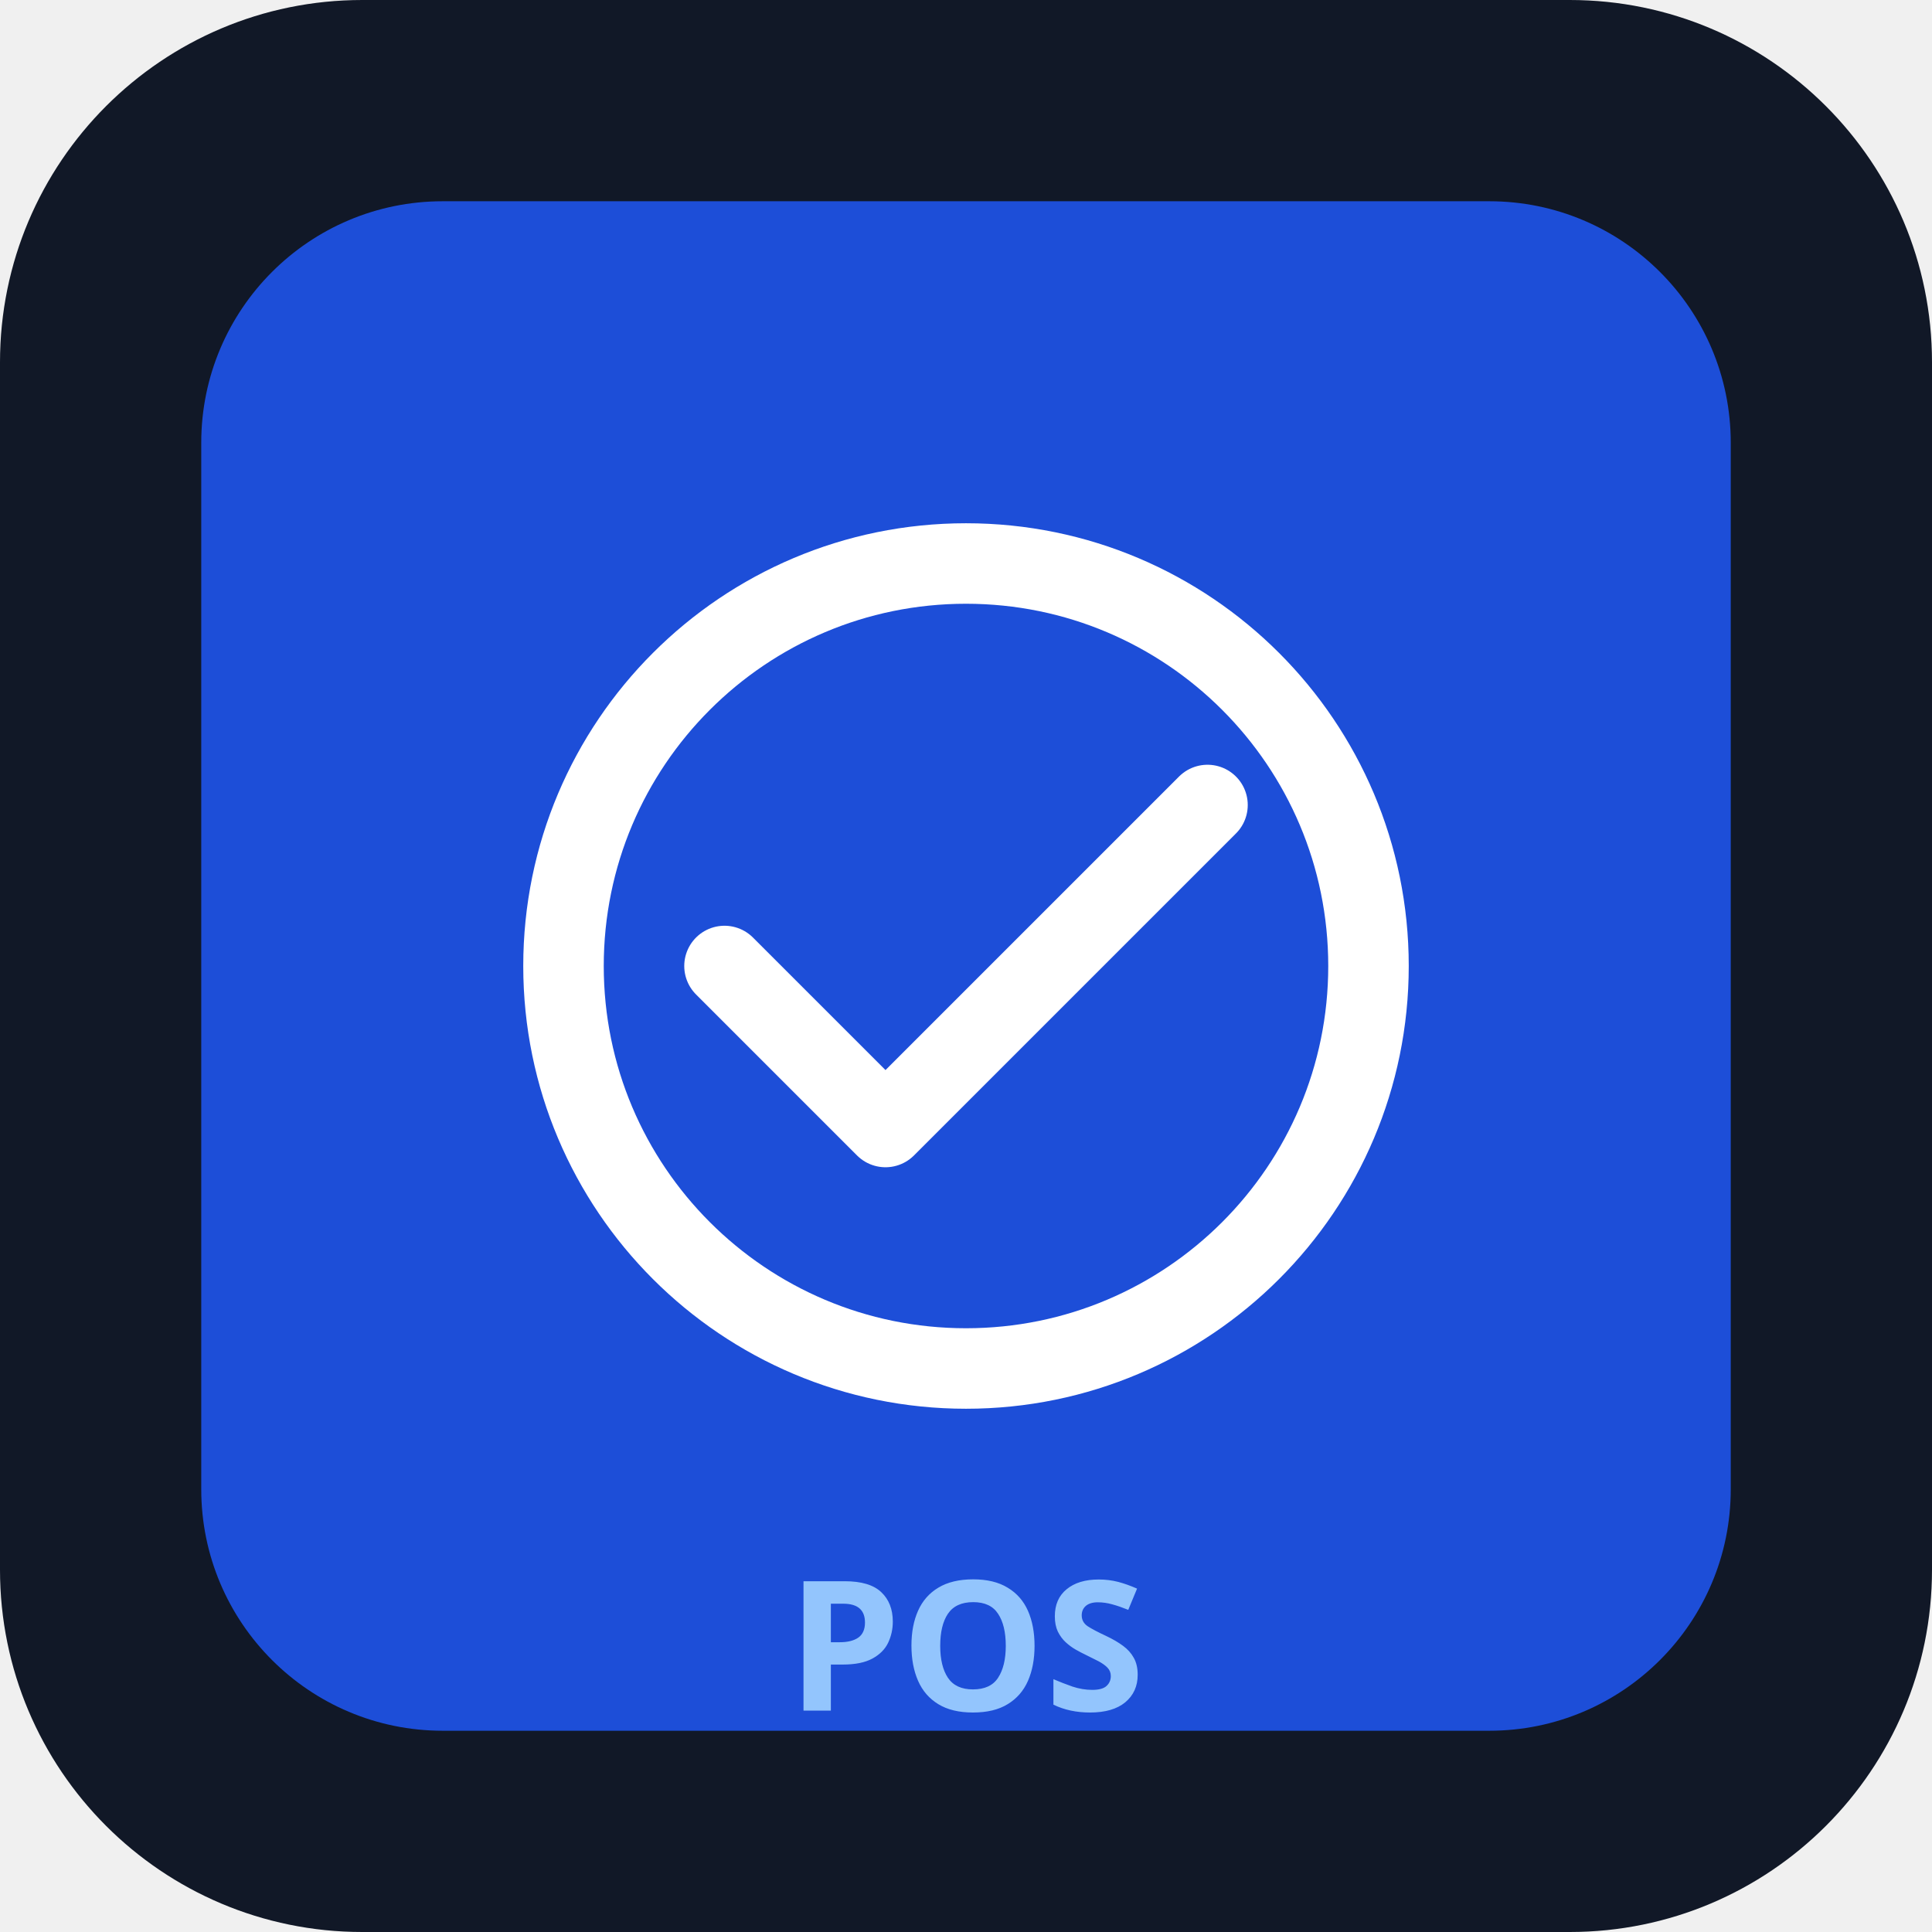
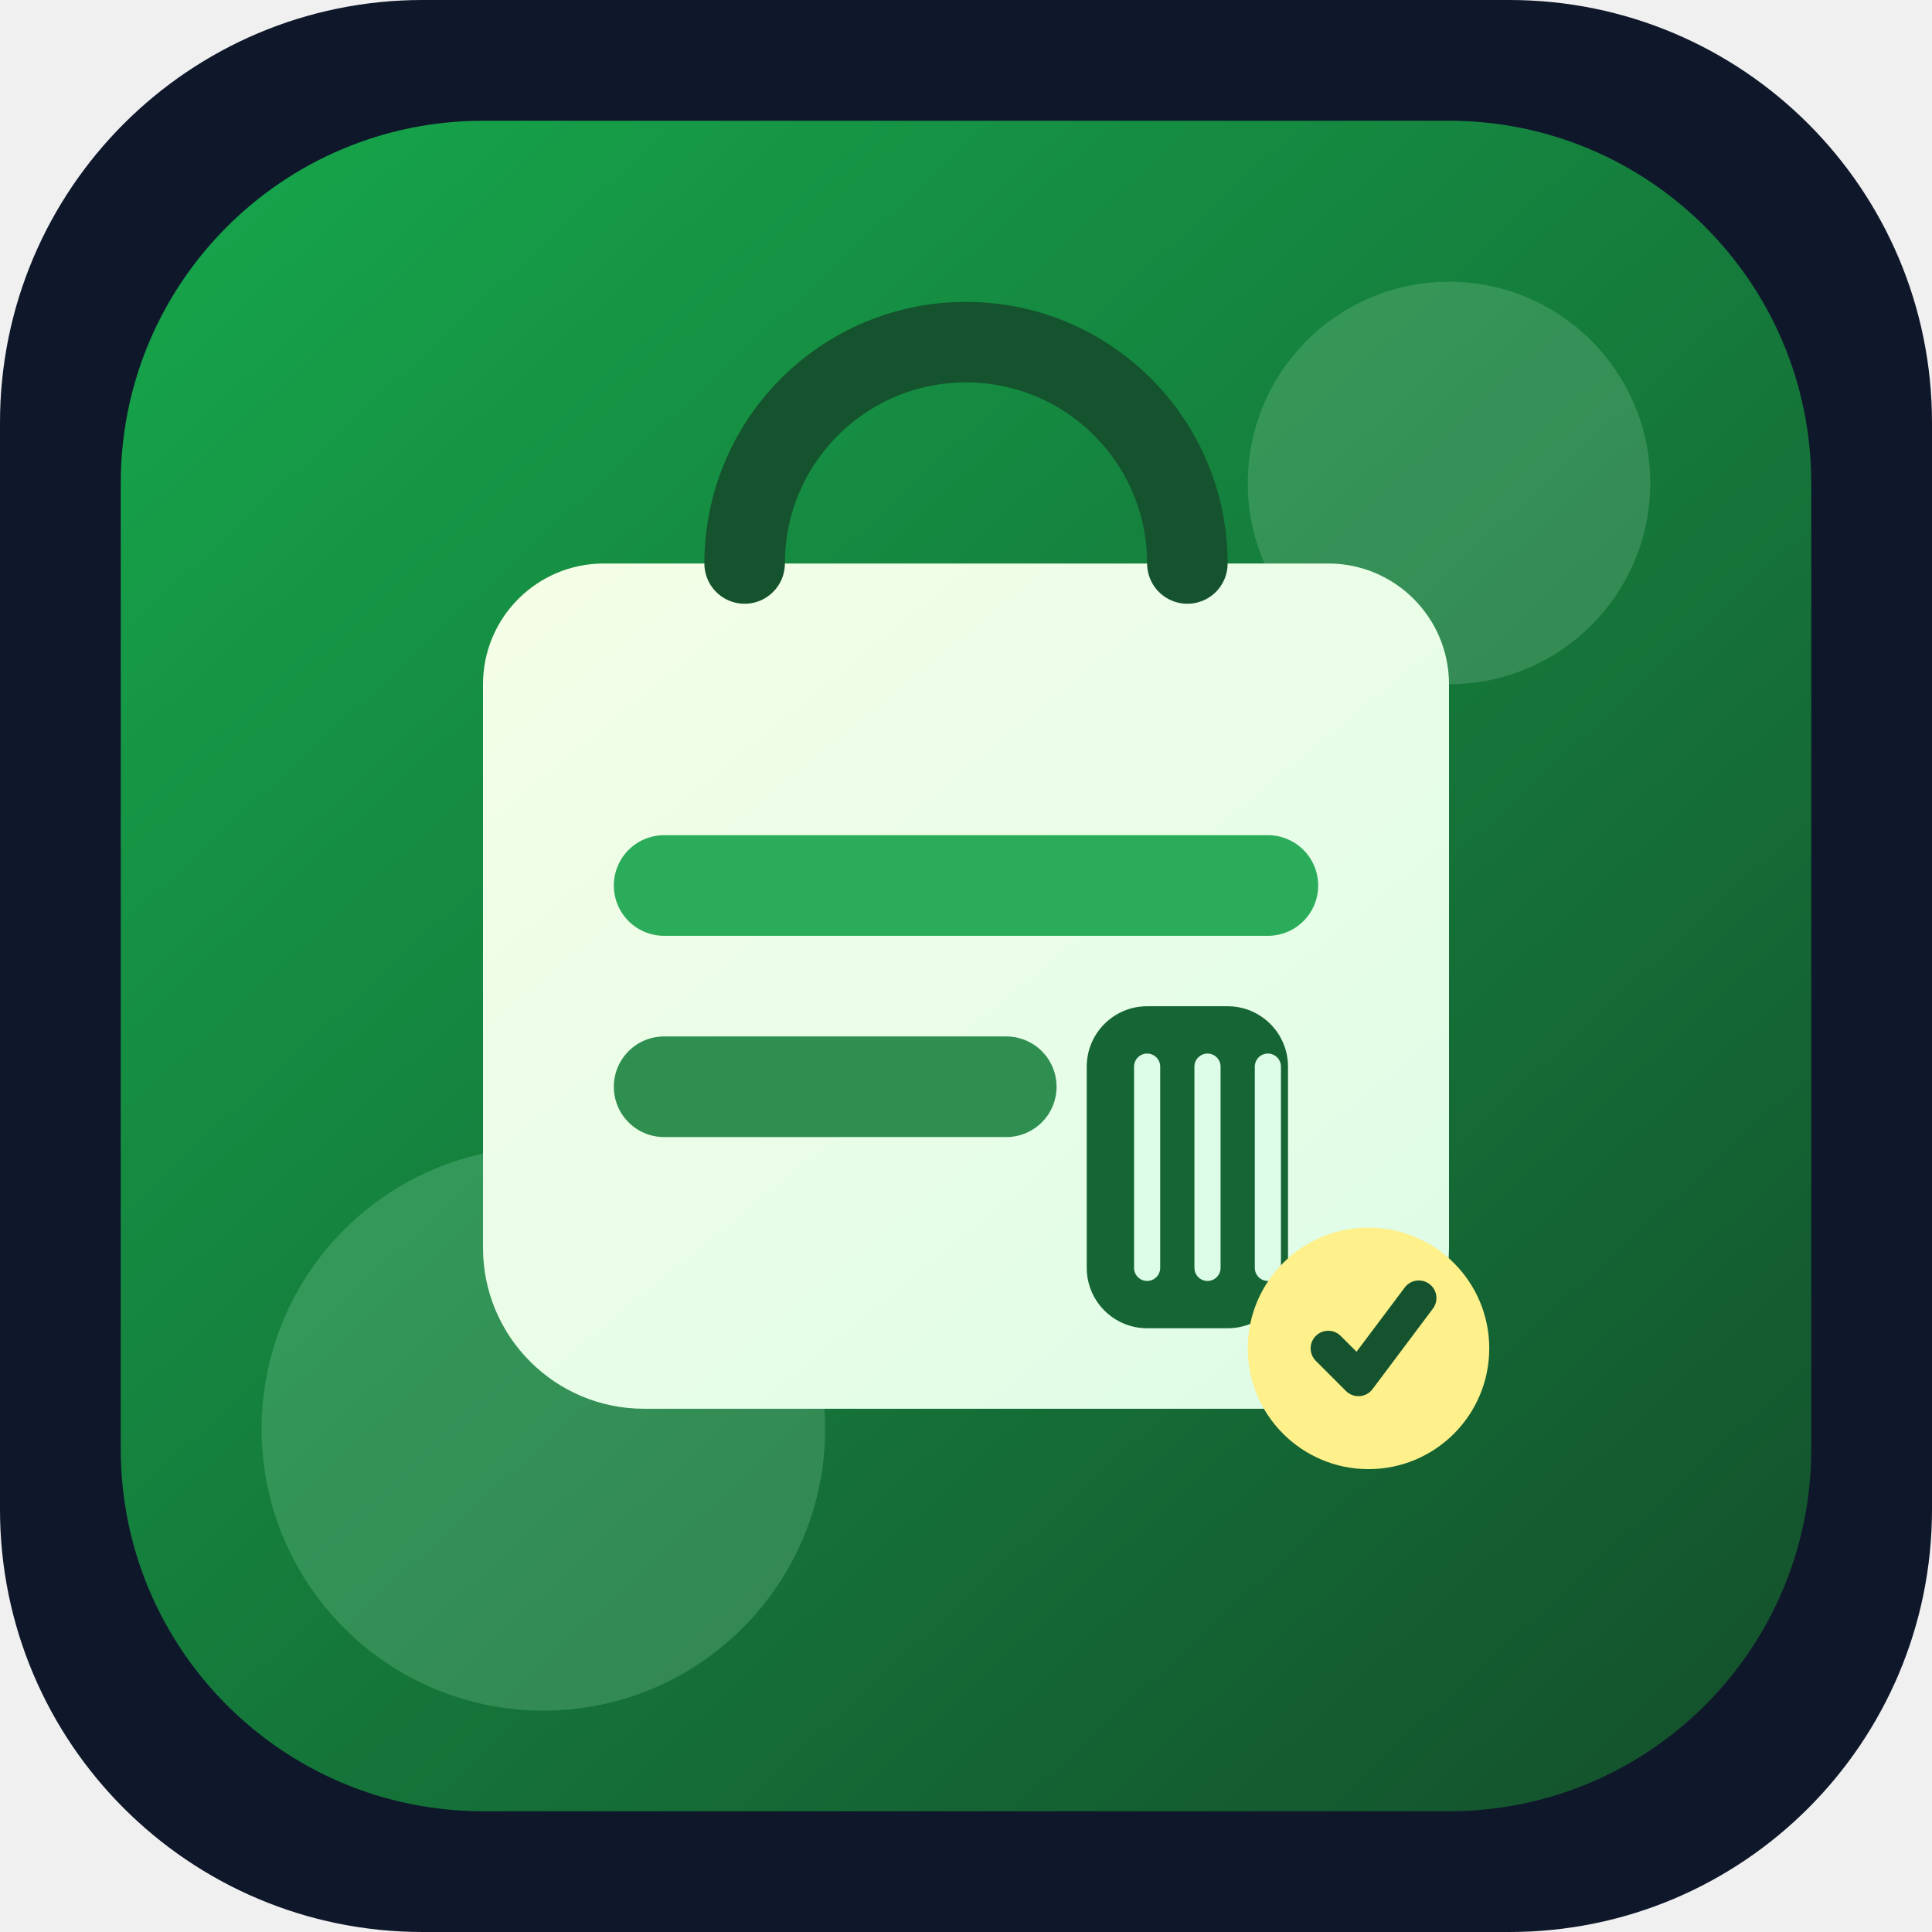
- <svg xmlns="http://www.w3.org/2000/svg" viewBox="0 0 192 192" width="192" height="192">
-   <rect width="192" height="192" rx="36" fill="#111827" />
-   <rect x="20" y="20" width="152" height="152" rx="24" fill="#1d4ed8" />
-   <circle cx="96" cy="96" r="40" fill="none" stroke="white" stroke-width="8" />
-   <path d="M72 96 L88 112 L120 80" stroke="white" stroke-width="8" stroke-linecap="round" stroke-linejoin="round" fill="none" />
-   <text x="96" y="170" text-anchor="middle" font-family="sans-serif" font-size="18" font-weight="bold" fill="#93c5fd">POS</text>
+ <svg xmlns="http://www.w3.org/2000/svg" viewBox="0 0 192 192" width="192" height="192" role="img" aria-label="MiniPOS icon">
+   <defs>
+     <linearGradient id="bg192" x1="24" y1="18" x2="168" y2="174" gradientUnits="userSpaceOnUse">
+       <stop offset="0" stop-color="#16a34a" />
+       <stop offset="1" stop-color="#14532d" />
+     </linearGradient>
+     <linearGradient id="card192" x1="52" y1="42" x2="140" y2="150" gradientUnits="userSpaceOnUse">
+       <stop offset="0" stop-color="#f7fee7" />
+       <stop offset="1" stop-color="#dcfce7" />
+     </linearGradient>
+   </defs>
+   <rect width="192" height="192" rx="42" fill="#0f172a" />
+   <rect x="12" y="12" width="168" height="168" rx="36" fill="url(#bg192)" />
+   <circle cx="144" cy="48" r="20" fill="#dcfce7" opacity="0.16" />
+   <circle cx="54" cy="142" r="28" fill="#bbf7d0" opacity="0.18" />
+   <path d="M60 56h72a12 12 0 0 1 12 12v56a16 16 0 0 1-16 16H64a16 16 0 0 1-16-16V68a12 12 0 0 1 12-12Z" fill="url(#card192)" />
+   <path d="M74 56a22 22 0 0 1 44 0" fill="none" stroke="#14532d" stroke-width="8" stroke-linecap="round" />
+   <path d="M66 88h60" stroke="#16a34a" stroke-width="10" stroke-linecap="round" opacity="0.9" />
+   <path d="M66 108h34" stroke="#15803d" stroke-width="10" stroke-linecap="round" opacity="0.88" />
+   <rect x="108" y="100" width="20" height="32" rx="6" fill="#166534" />
+   <path d="M114 106v20M120 106v20M126 106v20" stroke="#dcfce7" stroke-width="2.6" stroke-linecap="round" />
+   <circle cx="136" cy="134" r="12" fill="#fef08a" />
+   <path d="M132 134l3 3 6-8" fill="none" stroke="#14532d" stroke-width="3.5" stroke-linecap="round" stroke-linejoin="round" />
</svg>
